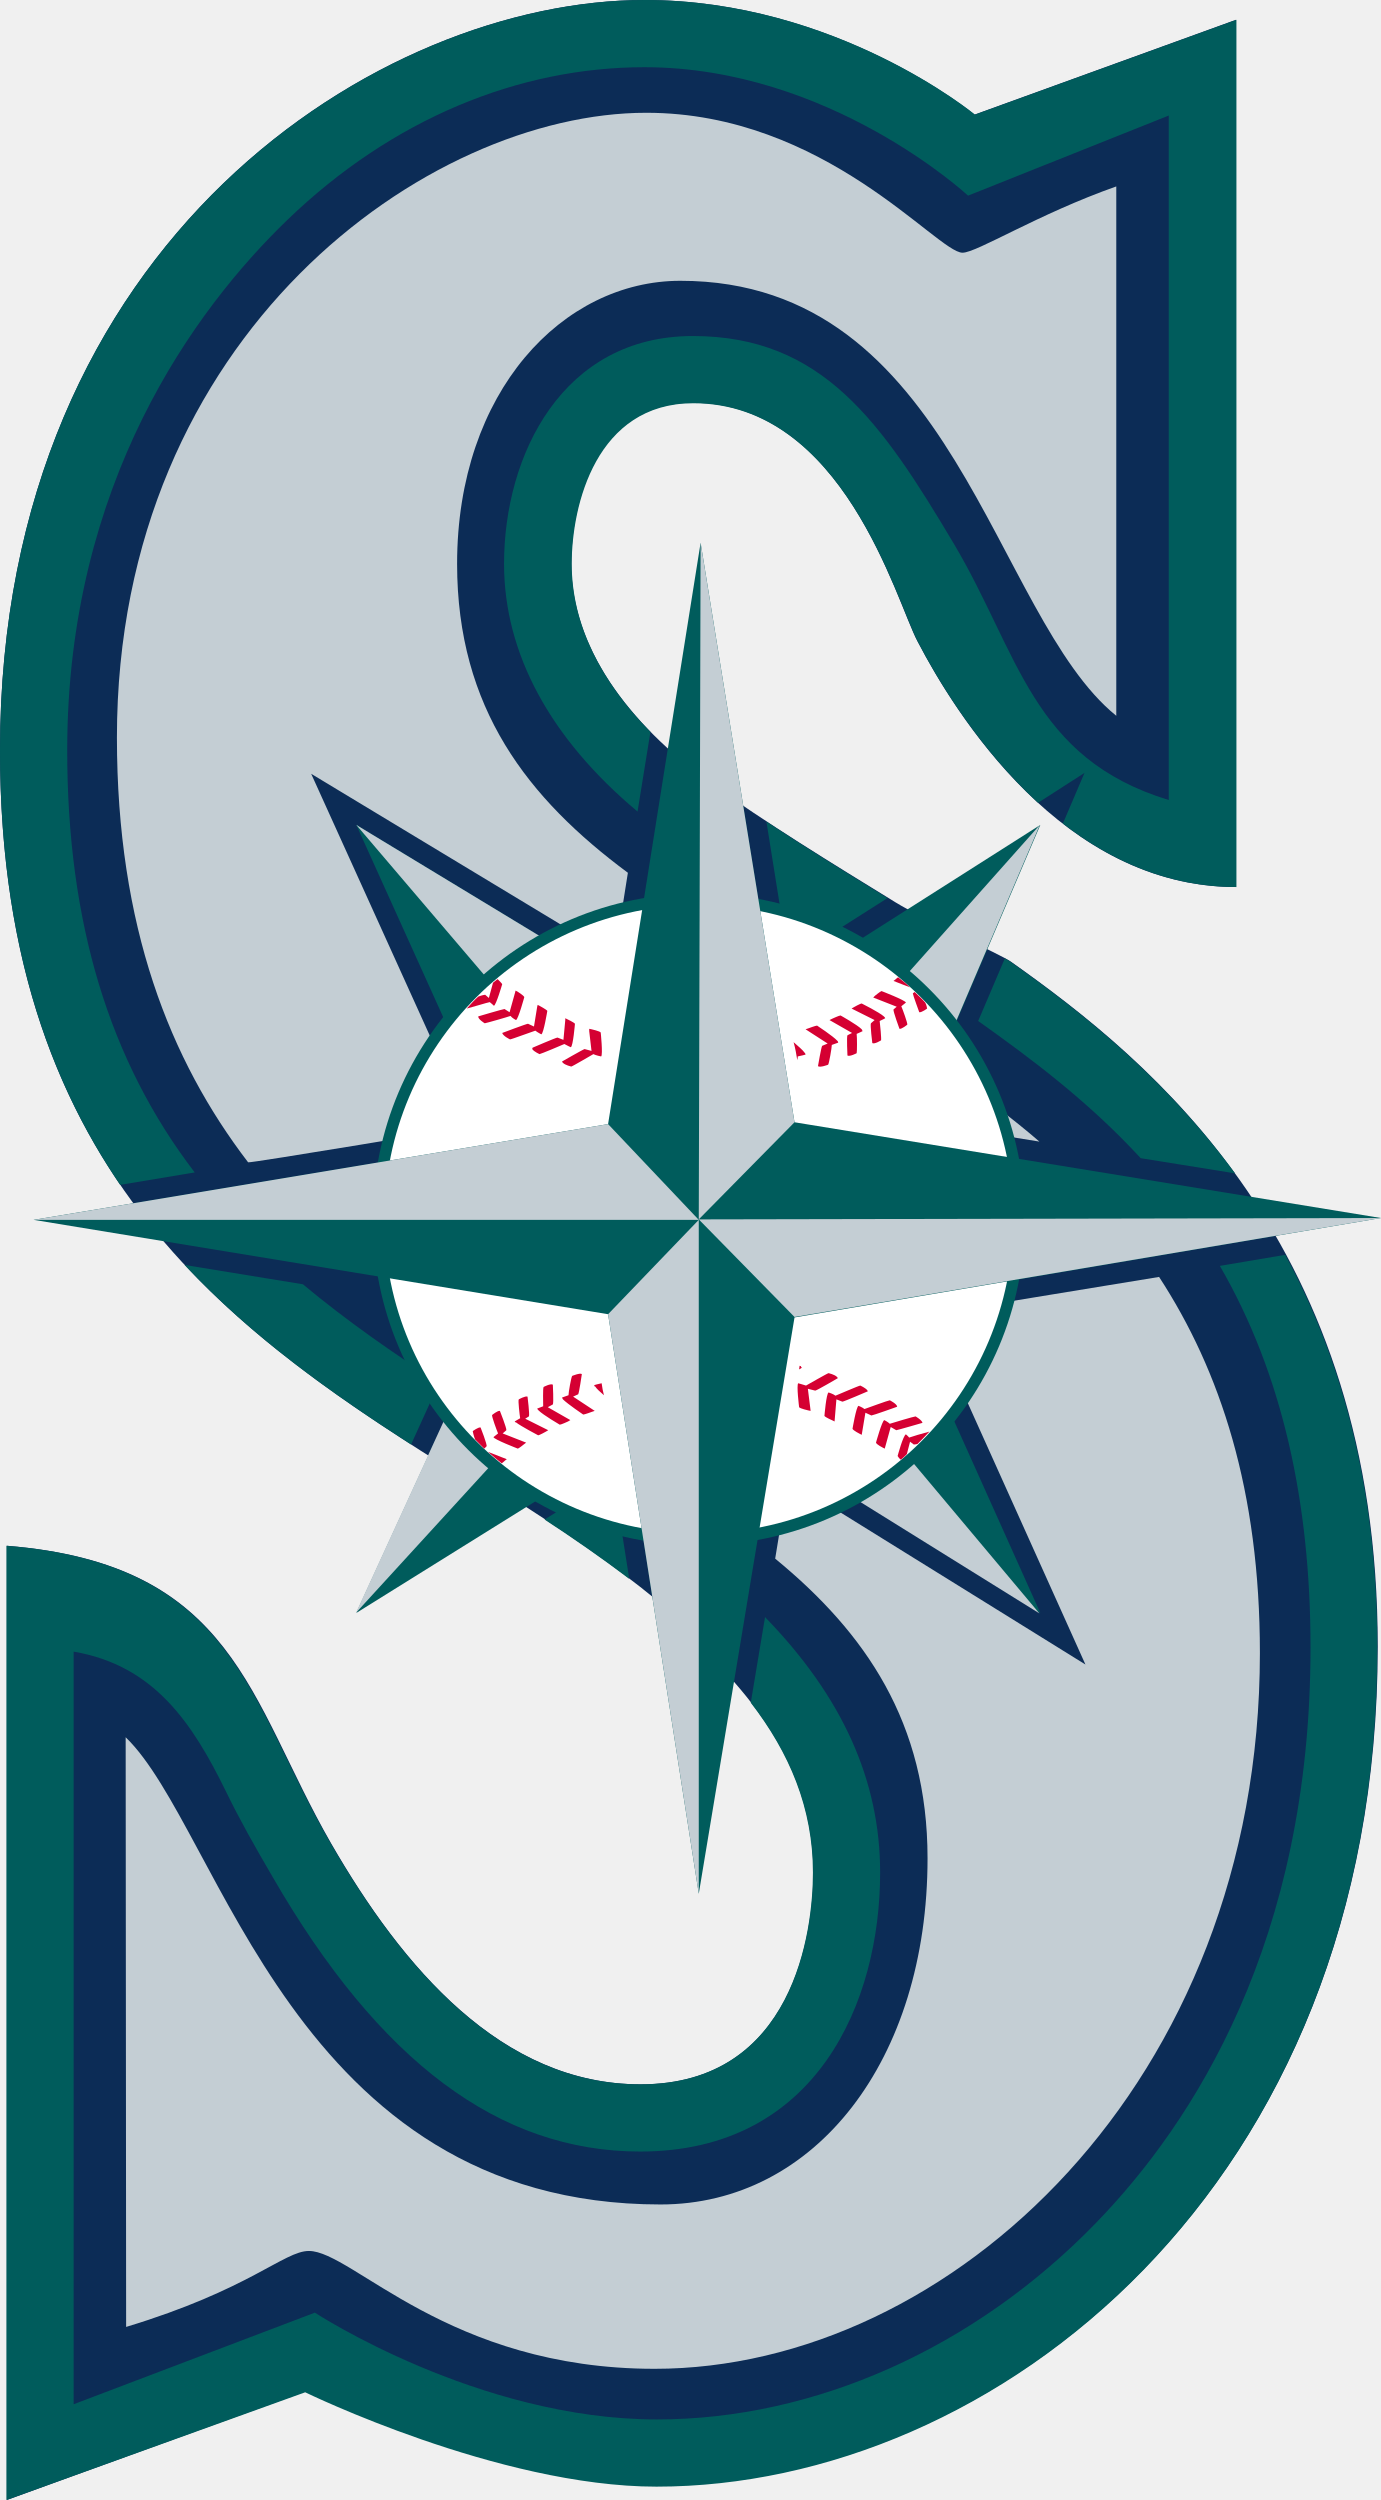
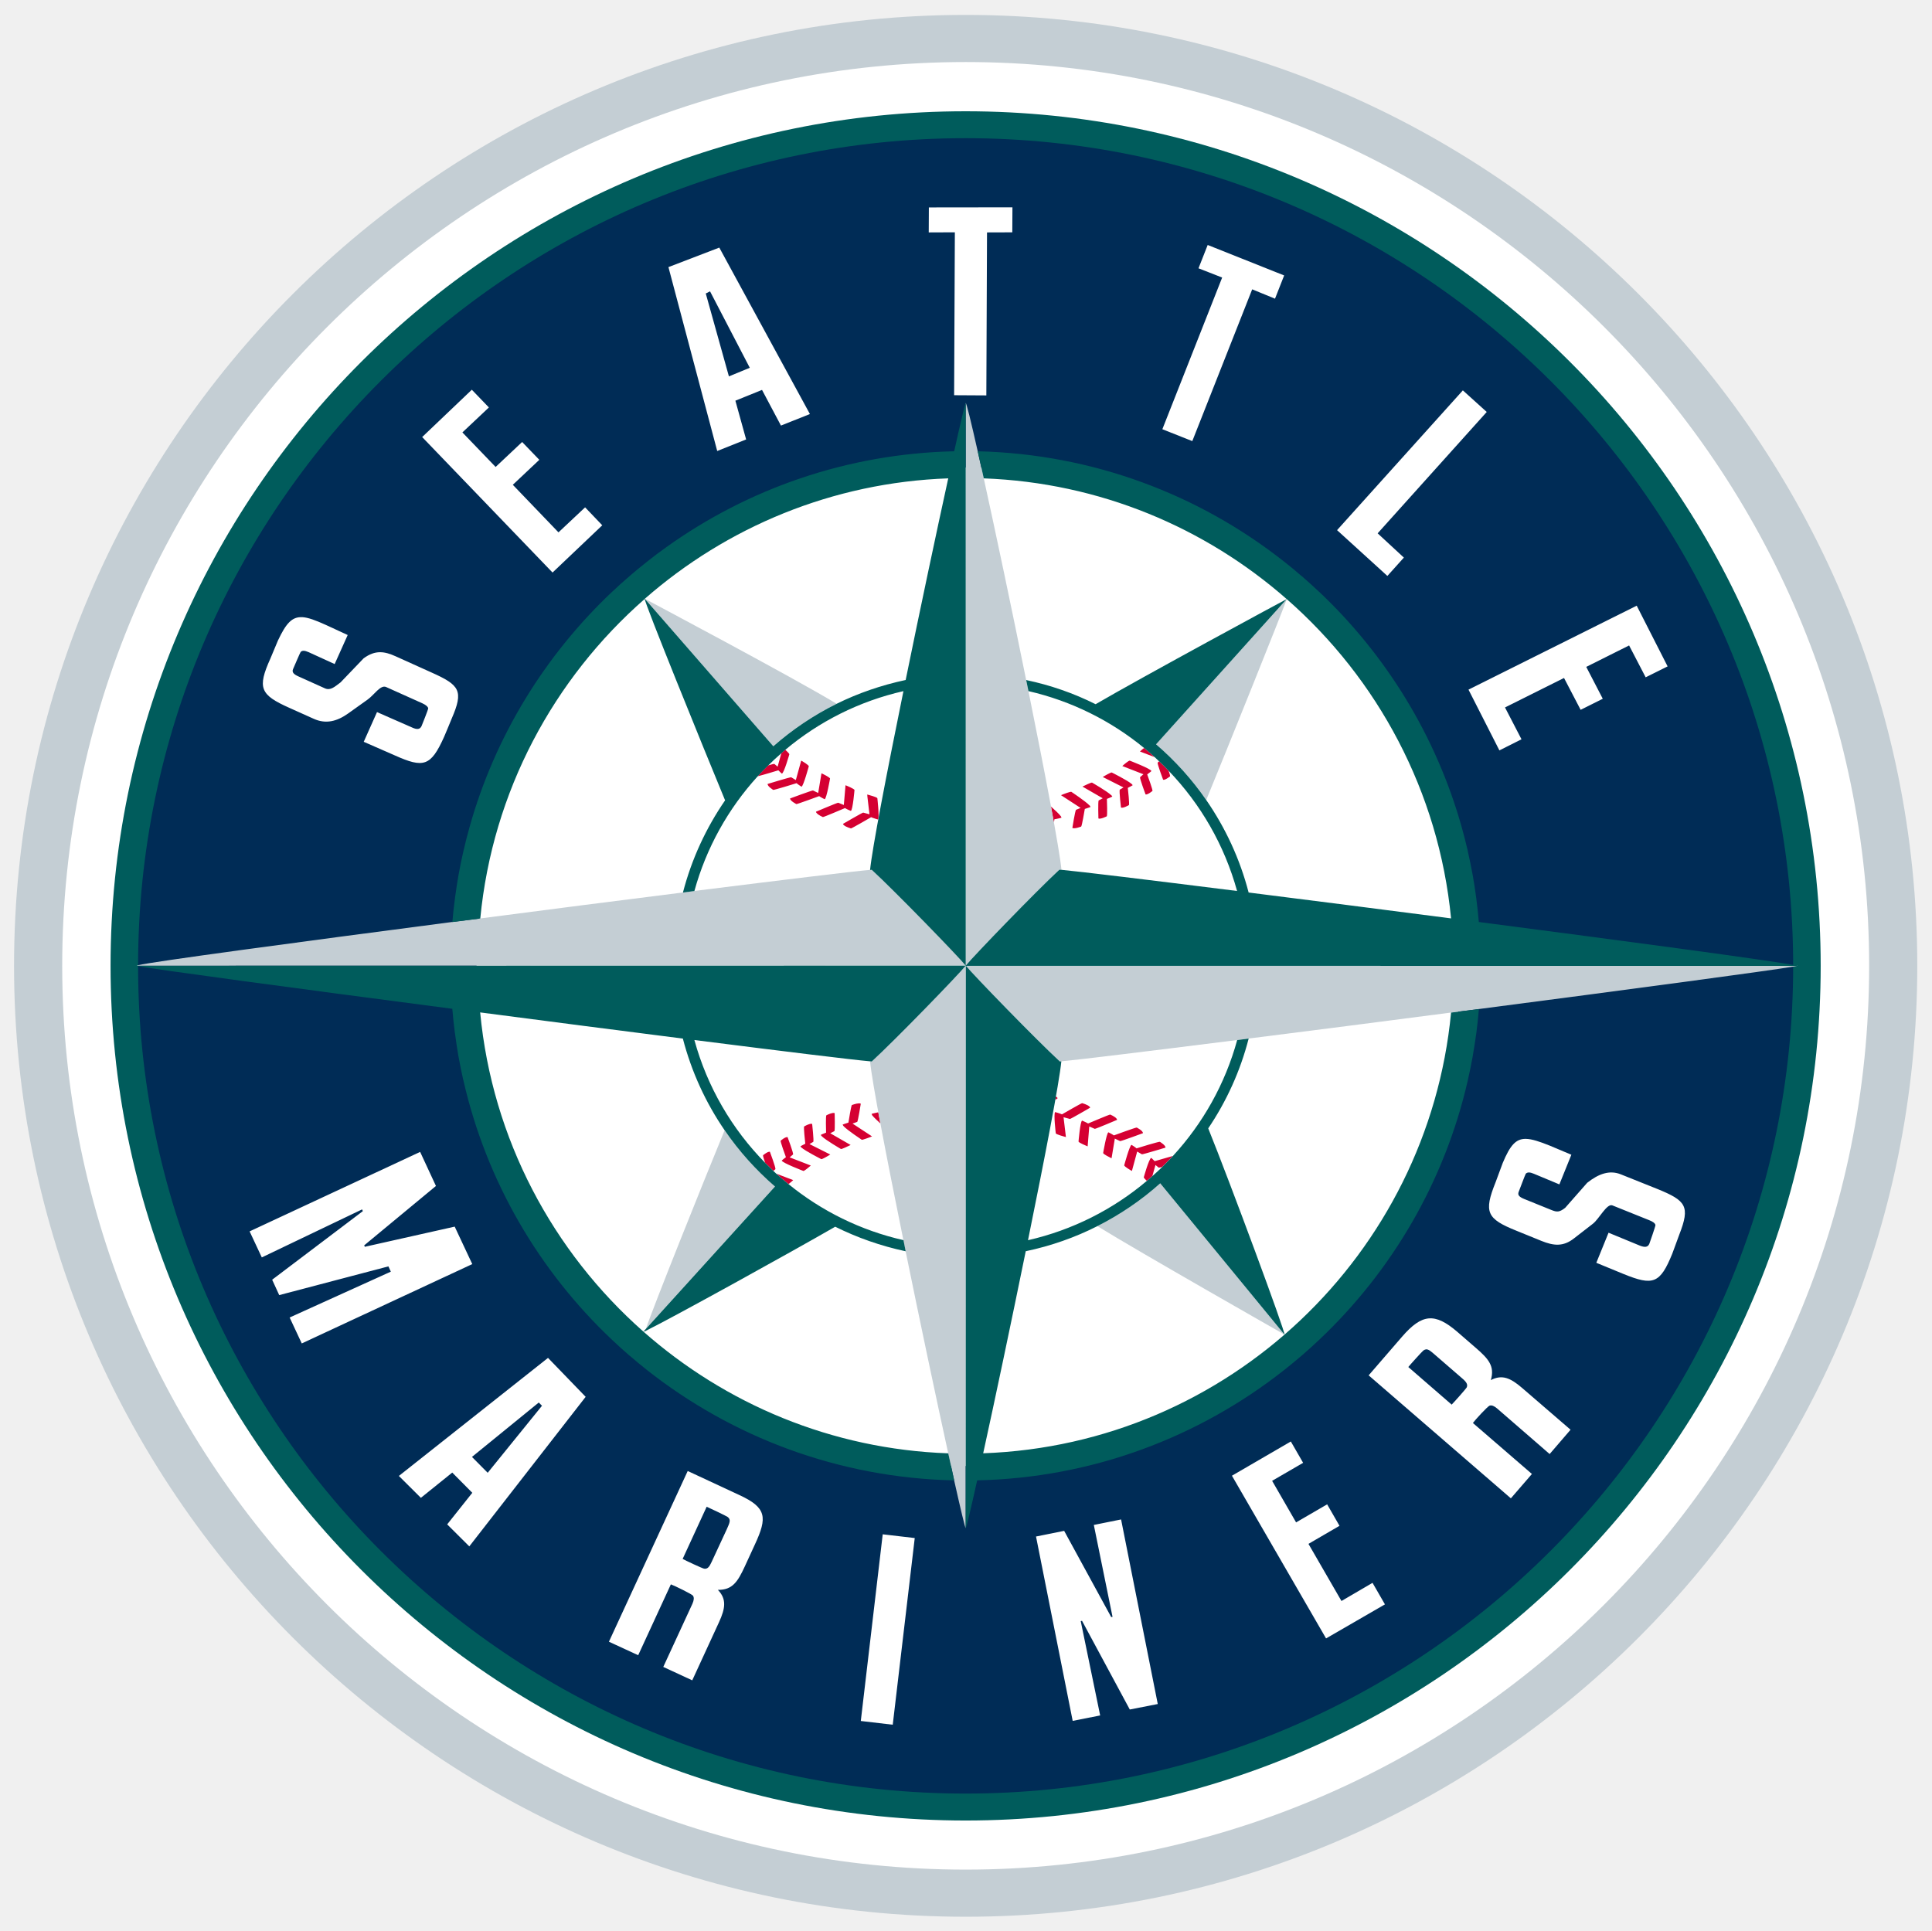
- <svg xmlns="http://www.w3.org/2000/svg" version="1.1" id="svg23675" x="0px" y="0px" width="300px" height="543.1px" viewBox="0 0 300 543.1" style="enable-background:new 0 0 300 543.1;" xml:space="preserve">
-   <style type="text/css">
- 	.st0{fill:#0C2C56;}
- 	.st1{fill:#005C5C;}
- 	.st2{fill:#C4CED4;}
- 	.st3{fill:#FFFFFF;}
- 	.st4{fill:#D50032;}
- </style>
-   <g>
-     <path id="path23679" class="st0" d="M1.5,335.8c49.6,4,52.5,33.4,70.4,64.6c15.6,27.1,37.1,52.4,67.3,52.4   c33.4,0,37.5-33.5,37.5-46c0-19.5-9.9-35.2-24.8-49.2c-2.4-2.2-6.4-7.7-9-9.8c-10.1-8.3-21.7-16.1-33.9-23.8   c-3.3-2.1-5.1-1-8.5-3.1C52.2,290.6,0,256.2,0,163C0,51.8,82.8,0,140,0c41.6,0,71.7,24.9,71.7,24.9l56.8-20.6v188.4   c-37.6,0-60.9-37.5-69.2-53.4c-4.7-8.9-16.1-51.8-48.8-51.8c-21.1,0-26.4,22-26.4,34.9c0,18,12.1,34.6,30.4,47.8   c11.5,8.3,26,17.2,40,25.8c6.7,4.1,22.8,11.3,25.1,12.9c30.5,21.6,79.7,61.3,79.7,148.8c0,117.7-83.4,182.3-156.6,182.3   c-34.3,0-76.3-20.5-76.3-20.5L1.5,543.1L1.5,335.8L1.5,335.8z" />
-     <g id="g23681">
-       <path id="path23683" class="st1" d="M192.8,195.1c-8.9-5.5-18-11.1-26.3-16.6l3.1,19.4c3.2,2,6.4,4,9.5,5.9L192.8,195.1z     M89.3,313.8l6.1-13.4C85.5,294,75.4,287,65.8,279l-25.7-4.2C54.8,290.5,72,302.7,89.3,313.8z M133.5,322.7    c-0.5-0.4-1.1-0.7-1.6-1.1l-13.6,8.5c6.4,4.2,12.6,8.5,18.4,12.9L133.5,322.7z" />
-       <path id="path23685" class="st1" d="M265,275c13.6,23.5,19.7,51.4,19.7,82.9c0,63.7-25.4,103.2-46.7,125.1    c-26.3,27.1-61,42.6-95.3,42.6c-38.9,0-74.3-23.2-74.3-23.2l-52.4,19.9V358.8c17.5,3,25.8,15.5,33.1,30.4c2.9,6,6.3,12,10.1,18.5    c23.2,40.2,49.3,59.7,79.9,59.7c38.4,0,52.1-32.6,52.1-60.6c0-20-8.2-38.2-25-55.5l-3.1,18.6c8.4,10.9,13.5,22.9,13.5,36.9    c0,12.5-4,46-37.5,46c-30.2,0-51.6-25.3-67.3-52.4c-18-31.1-20.8-60.6-70.4-64.6v207.3l64.9-23.4c0,0,42,20.5,76.3,20.5    c73.2,0,156.6-64.6,156.6-182.3c0-35.7-8.2-63.5-20-85.3L265,275L265,275z M219.6,209c-0.3-0.2-0.7-0.5-1.3-0.8l-5.8,13.6    c11.1,7.9,23.8,17.3,35.3,29.8l20.5,3.3C252.6,233.5,234,219.2,219.6,209z M42.3,254.7c-18.6-24.3-27.7-54.3-27.7-91.7    c0-58.1,27.7-95.8,47.8-115.2c22.8-22,50.3-33.2,77.6-33.2c40.3,0,70.3,27.9,70.3,27.9l43.6-17.4v148.7    c-29.8-9.1-32.5-31.8-46.7-55.7C191.5,91.7,178.7,73,150.5,73c-28.2,0-41,25.7-41,49.5c0,19.4,10,37.9,29,53.8l2.8-17.3    c-10.7-10.9-17.1-23.3-17.1-36.5c0-12.9,5.4-34.9,26.4-34.9c32.6,0,44.1,42.9,48.8,51.8c4.4,8.5,13.2,23.1,26.1,35l10.1-6.5    l-4.7,11c10.3,8,22.9,13.8,37.7,13.8V4.3l-56.8,20.6c0,0-30.1-24.9-71.7-24.9C82.8,0,0,51.8,0,163c0,41.5,10.4,71.3,26.1,94.4    C26.1,257.4,42.3,254.7,42.3,254.7z" />
+ <svg xmlns="http://www.w3.org/2000/svg" height="200.88" width="201" version="1.1" viewBox="0 0 201 200.877">
+   <g transform="translate(137.56 -429.34)">
+     <g transform="matrix(1.0661 0 0 1.0661 4.0082 -36.558)">
+       <path d="m-131.42 531.27c0 51.175 41.658 92.811 92.865 92.811s92.865-41.636 92.865-92.811c0-51.173-41.658-92.804-92.865-92.804s-92.865 41.63-92.865 92.804" fill="#c4ced4" />
+       <path d="m-126.72 531.27c0-48.639 39.546-88.205 88.162-88.205 48.618 0 88.171 39.566 88.171 88.205 0 48.641-39.553 88.211-88.171 88.211-48.616 0-88.162-39.569-88.162-88.211" fill="#fff" />
+       <path d="m-38.558 447.87c-46.008 0-83.444 37.405-83.444 83.404 0 45.994 37.436 83.415 83.444 83.415s83.442-37.421 83.442-83.415c0-45.999-37.434-83.404-83.442-83.404" fill="#005c5c" />
+       <path d="m-38.558 612.06c-44.526 0-80.758-36.236-80.758-80.782 0-44.54 36.232-80.782 80.758-80.782 44.528 0 80.758 36.241 80.758 80.782 0 44.546-36.23 80.782-80.758 80.782" fill="#002c56" />
+       <path d="m104.3 25.885-8.156 0.01-0.012 2.438 2.549-0.01-0.072 15.9 3.144 0.018 0.066-15.908 2.467-0.008 0.014-2.439zm19.053 3.676-0.896 2.275 2.309 0.902-5.836 14.803 2.922 1.16 5.844-14.812 2.227 0.912 0.893-2.268-7.461-2.973zm-47.66 0.254-4.963 1.904 4.76 17.947 2.822-1.125-1.049-3.785 2.6-1.051 1.846 3.481 2.826-1.127-8.842-16.244zm-0.904 4.268 3.879 7.463-2.037 0.838-2.258-8.09 0.416-0.211zm-23.246 9.604-4.846 4.619 12.723 13.223 4.852-4.611-1.674-1.752-2.598 2.441-4.457-4.641 2.586-2.438-1.676-1.74-2.588 2.436-3.242-3.371 2.586-2.436-1.666-1.73zm96.711 0.064-12.275 13.641 4.91 4.469 1.609-1.791-2.559-2.367 10.646-11.846l-2.33-2.106zm-48.25 7.521a48 48.727 0 0 0 -48 48.729 48 48.727 0 0 0 48 48.73 48 48.727 0 0 0 48 -48.73 48 48.727 0 0 0 -48 -48.729zm65.215 13.492-16.414 8.193 3.016 5.93 2.156-1.084-1.609-3.107 5.76-2.877 1.621 3.109 2.16-1.08-1.613-3.111 4.182-2.092 1.617 3.109 2.141-1.065-3.016-5.926zm-130.24 1.122c-0.985-0.048-1.565 0.599-2.352 2.269-0.034 0.089-0.693 1.663-0.742 1.77-1.292 2.872-0.999 3.538 1.848 4.809l2.387 1.072c1.18 0.532 2.267 0.256 3.371-0.535l1.9-1.357c0.615-0.44 1.242-1.45 1.781-1.215l3.547 1.594c0.335 0.157 0.525 0.309 0.568 0.48 0.022 0.085-0.61 1.642-0.645 1.73-0.157 0.355-0.461 0.367-0.932 0.148l-3.42-1.502-1.295 2.9 3.016 1.32c2.827 1.267 3.527 1.086 4.826-1.803 0.052-0.1 0.697-1.669 0.738-1.773 1.185-2.729 0.796-3.276-1.973-4.512l-3.48-1.571c-1.088-0.492-1.992-0.652-3.141 0.195l-2.246 2.344c-0.579 0.431-0.978 0.814-1.514 0.588l-2.602-1.172c-0.451-0.201-0.664-0.405-0.514-0.729 0.033-0.072 0.687-1.609 0.734-1.658 0.168-0.163 0.395-0.145 0.789 0.027l2.529 1.156 1.273-2.834-2.113-0.977c-1.013-0.46-1.75-0.739-2.341-0.768zm119.42 50.915c-0.986-0.013-1.538 0.648-2.252 2.35-0.04 0.098-0.654 1.772-0.695 1.877-1.182 2.943-0.862 3.577 2.031 4.74l2.428 0.988c1.202 0.485 2.135 0.59 3.197-0.248l1.84-1.426c0.601-0.463 1.363-2.011 1.902-1.787l3.609 1.451c0.34 0.139 0.546 0.278 0.59 0.465 0.022 0.08-0.559 1.726-0.594 1.824-0.147 0.355-0.447 0.375-0.932 0.184l-3.051-1.258-1.193 2.936 2.66 1.094c2.872 1.167 3.559 0.953 4.75-1.978 0.036-0.105 0.659-1.774 0.691-1.879 1.075-2.762 0.66-3.302-2.15-4.445l-3.547-1.42c-1.106-0.449-2.176-0.065-3.295 0.82l-2.148 2.443c-0.57 0.442-0.805 0.431-1.355 0.207l-2.633-1.066c-0.469-0.192-0.684-0.374-0.547-0.707 0.034-0.078 0.646-1.716 0.688-1.762 0.159-0.168 0.409-0.159 0.785 0l2.496 1.041 1.17-2.894-2.074-0.875c-1.032-0.415-1.78-0.666-2.371-0.674zm-107.9 1.273-16.641 7.756 1.19 2.541 9.787-4.686 0.074 0.17-8.85 6.693 0.688 1.502 10.656-2.803 0.236 0.514-9.875 4.475 1.184 2.531 16.639-7.744-1.715-3.656-8.77 1.967-0.064-0.137 7.004-5.799-1.543-3.324zm98.422 16.25c-0.831 0.076-1.631 0.667-2.602 1.789l-3.258 3.769 13.879 12.002 2.055-2.377-5.76-4.975c0.192-0.279 1.441-1.632 1.631-1.695 0.206-0.063 0.44 0.03 0.721 0.268l5.137 4.457 2.041-2.373-4.719-4.07c-1.146-0.988-1.964-1.345-3.062-0.773 0.398-1.355-0.213-2.064-1.467-3.148l-1.807-1.566c-1.097-0.942-1.958-1.382-2.789-1.307zm-0.27 3.022c0.241-0.028 0.478 0.176 0.881 0.529l2.664 2.307c0.416 0.353 0.555 0.594 0.438 0.871-0.074 0.148-1.277 1.496-1.471 1.686l-4.232-3.67c0.15-0.194 1.353-1.526 1.471-1.613 0.088-0.064 0.17-0.1 0.25-0.109zm-85.672 0.832-14.555 11.521 2.148 2.137 3.061-2.465 1.957 1.973-2.451 3.082 2.158 2.148 11.355-14.596-3.674-3.801zm-0.902 4.357 0.314 0.314-5.299 6.543-1.535-1.549 6.519-5.309zm73.391 3.801-5.748 3.342 9.185 15.879 5.746-3.322-1.211-2.102-3.031 1.772-3.221-5.576 3.029-1.762-1.205-2.096-3.031 1.762-2.34-4.057 3.027-1.756-1.201-2.084zm-58.857 2.881-7.689 16.662 2.857 1.318 3.188-6.916c0.313 0.107 2.055 0.954 2.16 1.107 0.119 0.194 0.097 0.428-0.055 0.783l-2.846 6.168 2.828 1.309 2.609-5.67c0.633-1.375 0.75-2.27-0.109-3.16 1.419 0.013 1.926-0.773 2.623-2.277l0.998-2.17c1.212-2.62 1.15-3.578-1.535-4.812l-5.029-2.342zm1.85 3.488c0.233 0.098 1.931 0.906 2.051 1 0.335 0.262 0.205 0.542-0.086 1.193l-1.482 3.195c-0.226 0.501-0.408 0.707-0.729 0.658-0.152-0.016-1.871-0.821-2.098-0.953l2.344-5.094zm40.441 1.24-2.66 0.537 1.826 8.973-0.131 0.018-4.59-8.414-2.746 0.553 3.578 17.992 2.682-0.529-1.897-9.207 0.127-0.029 4.66 8.656 2.731-0.535-3.58-18.014zm-23.261 1.45-2.139 18.22l3.117 0.365 2.147-18.219-3.125-0.365z" transform="translate(-138.29 431.36)" fill="#fff" />
+       <path d="m117.15 78.65c-0.13 0.094-0.246 0.203-0.246 0.203l-0.162 0.141 1.451 0.557c-0.342-0.309-0.69-0.609-1.043-0.9zm-35.02 0.174c-0.13 0.109-0.254 0.223-0.383 0.332l-0.361 1.32-0.32-0.268c-0.043-0.011-0.296 0.052-0.611 0.146-0.355 0.335-0.687 0.691-1.02 1.059 0.472-0.109 1.784-0.51 2.022-0.582 0.139 0.157 0.344 0.324 0.344 0.324 0.214-0.056 0.729-1.895 0.729-1.895-0.033-0.098-0.279-0.323-0.398-0.438zm33.613 1.06c-0.139 0.022-0.561 0.387-0.561 0.387l-0.16 0.143 2.062 0.803-0.33 0.284c-0.04 0.145 0.537 1.684 0.537 1.684 0.206 0.054 0.676-0.344 0.676-0.344 0.024-0.121-0.409-1.322-0.516-1.611 0.176-0.119 0.41-0.322 0.41-0.322-0.034-0.223-2.117-1.022-2.117-1.022zm-32.057 0.002-0.045 0.16-0.479 1.738-0.455-0.275c-0.114-0.013-2.297 0.652-2.297 0.652-0.031 0.235 0.549 0.582 0.549 0.582 0.105 0.011 2.042-0.58 2.275-0.656 0.176 0.161 0.486 0.344 0.486 0.344 0.192-0.083 0.709-2 0.709-2-0.058-0.148-0.592-0.461-0.592-0.461l-0.147-0.083zm34.924 0.064-0.141 0.135c-0.04 0.132 0.537 1.67 0.537 1.67 0.206 0.054 0.678-0.338 0.678-0.338 0.011-0.051-0.052-0.275-0.139-0.537-0.302-0.317-0.613-0.629-0.936-0.93zm-4.621 1.092c-0.128 0-0.668 0.318-0.668 0.318l-0.207 0.123 2.025 1.02-0.365 0.217c-0.072 0.13 0.117 1.744 0.117 1.744 0.197 0.105 0.777-0.238 0.777-0.238 0.061-0.109-0.079-1.419-0.109-1.68 0.204-0.094 0.471-0.256 0.471-0.256 0-0.029-0.029-0.064-0.082-0.107l0.01-0.01-0.031-0.014c-0.402-0.353-1.938-1.117-1.938-1.117zm-28.324 0.08-0.031 0.182-0.291 1.74-0.506-0.246c-0.109-0.011-2.236 0.781-2.236 0.781-0.009 0.237 0.615 0.549 0.615 0.549 0.109 0.002 2.063-0.721 2.223-0.777 0.195 0.141 0.539 0.303 0.539 0.303 0.192-0.094 0.523-2.027 0.523-2.027-0.076-0.139-0.676-0.428-0.676-0.428l-0.16-0.076zm26.402 0.908c-0.128-0.007-0.709 0.283-0.709 0.283l-0.225 0.105 1.98 1.143-0.4 0.213c-0.074 0.116-0.023 1.752-0.023 1.752 0.195 0.114 0.818-0.207 0.818-0.207 0.063-0.105 0.021-1.417 0.01-1.697 0.224-0.076 0.525-0.225 0.525-0.225 0-0.024-0.029-0.061-0.076-0.111l0.014-0.006-0.043-0.021c-0.4-0.387-1.871-1.228-1.871-1.228zm-24.061 0.26-0.01 0.176-0.15 1.748-0.547-0.219c-0.109 0-2.17 0.877-2.17 0.877 0 0.038 0.018 0.081 0.053 0.117 0.159 0.212 0.621 0.406 0.621 0.406 0.098 0 2.012-0.816 2.158-0.879 0.206 0.138 0.572 0.277 0.572 0.277 0.192-0.1 0.354-2.051 0.354-2.051-0.087-0.127-0.707-0.385-0.707-0.385l-0.174-0.068zm22.035 0.637c-0.128-0.015-0.766 0.234-0.766 0.234l-0.234 0.098 1.91 1.244-0.45 0.185c-0.087 0.098-0.352 1.76-0.352 1.76 0.179 0.139 0.859-0.127 0.859-0.127 0.083-0.094 0.31-1.492 0.354-1.719 0.226-0.065 0.557-0.191 0.557-0.191 0.002-0.025-0.027-0.069-0.072-0.119l0.021-0.012-0.053-0.025c-0.378-0.405-1.772-1.326-1.772-1.326zm-19.91 0.266 0.014 0.201 0.203 1.73-0.613-0.166c-0.107 0.016-1.973 1.102-1.973 1.102 0.007 0.045 0.04 0.075 0.072 0.109 0.186 0.192 0.713 0.334 0.713 0.334 0.094-0.013 1.841-1.023 1.961-1.096 0.235 0.103 0.666 0.225 0.666 0.225 0.165-0.141-0.057-2.086-0.057-2.084-0.094-0.118-0.801-0.303-0.801-0.303l-0.186-0.053zm17.93 1.174c0.098 0.554 0.196 1.075 0.283 1.57 0.031-0.141 0.04-0.265 0.053-0.328 0.244-0.031 0.686-0.15 0.686-0.15 0.009-0.02-0.013-0.065-0.051-0.117l0.018-0.01-0.031-0.021c-0.163-0.226-0.59-0.614-0.957-0.943zm-8.207 2.311s0.002 0.001 0.002 0.008c0-0.007-0.002-0.006-0.002-0.008zm8.682 25.984c-0.013 0.116-0.035 0.224-0.057 0.334 0.139-0.09 0.229-0.154 0.229-0.154-0.004-0.042-0.035-0.077-0.076-0.107-0.031-0.029-0.056-0.051-0.096-0.072zm2.566 0.654c-0.098 0.009-1.884 1.043-1.967 1.092-0.228-0.105-0.668-0.221-0.668-0.221-0.17 0.138 0.064 2.093 0.064 2.084 0.098 0.114 0.797 0.301 0.797 0.301l0.191 0.053-0.232-1.936 0.623 0.17c0.105-0.011 1.975-1.103 1.975-1.103-0.009-0.034-0.032-0.075-0.066-0.109h-0.006c-0.186-0.19-0.711-0.33-0.711-0.33zm-21.816 0.021c-0.27 0.015-0.658 0.164-0.658 0.164-0.072 0.09-0.298 1.479-0.334 1.713-0.233 0.065-0.566 0.195-0.566 0.195-0.002 0.022 0.098 0.158 0.098 0.158 0.385 0.404 1.773 1.324 1.773 1.324 0.118 0.009 0.762-0.238 0.762-0.238l0.236-0.094-1.9-1.248 0.459-0.17c0.078-0.101 0.344-1.766 0.344-1.766-0.045-0.035-0.123-0.044-0.213-0.039zm1.922 0.871c-0.239 0.042-0.645 0.15-0.645 0.15-0.009 0.029 0.009 0.071 0.053 0.123l-0.018 0.002 0.029 0.033c0.139 0.181 0.465 0.486 0.783 0.775-0.065-0.376-0.138-0.733-0.203-1.084zm-4.469 0.072c-0.257 0.043-0.6 0.223-0.6 0.223-0.067 0.101-0.034 1.42-0.025 1.691-0.223 0.081-0.514 0.215-0.514 0.215 0 0.033 0.107 0.15 0.107 0.15 0.4 0.385 1.861 1.234 1.861 1.234 0.128 0 0.717-0.289 0.717-0.289l0.225-0.105-1.988-1.145 0.408-0.211c0.065-0.119 0.021-1.75 0.021-1.75-0.051-0.028-0.127-0.028-0.213-0.014zm27.102 0.148c-0.105 0-2.041 0.828-2.158 0.873-0.212-0.13-0.588-0.281-0.588-0.281-0.186 0.098-0.346 2.051-0.346 2.051 0.085 0.13 0.719 0.389 0.719 0.389l0.17 0.074 0.16-1.941 0.539 0.232c0.11 0 2.174-0.879 2.174-0.879 0-0.042-0.022-0.083-0.055-0.121h0.008l-0.01-0.006c-0.161-0.203-0.613-0.391-0.613-0.391zm-29.293 0.914c-0.249 0.056-0.578 0.25-0.578 0.25-0.056 0.105 0.084 1.414 0.115 1.684-0.206 0.096-0.471 0.252-0.471 0.252 0.002 0.018 0.031 0.06 0.076 0.104l-0.004 0.002 0.016 0.01c0.385 0.344 1.951 1.139 1.951 1.139 0.13-0.009 0.666-0.33 0.666-0.33l0.205-0.123-2.029-1.02 0.373-0.221v-0.002c0.065-0.123-0.113-1.742-0.113-1.742-0.05-0.024-0.124-0.021-0.207-0.002zm31.879 0.354c-0.105-0.011-2.102 0.721-2.228 0.768-0.195-0.141-0.537-0.303-0.537-0.303-0.186 0.094-0.51 2.029-0.51 2.029 0.069 0.139 0.658 0.422 0.658 0.422l0.162 0.084 0.32-1.922 0.514 0.248c0.107 0.011 2.228-0.775 2.228-0.775 0.022-0.239-0.607-0.551-0.607-0.551zm-34.072 0.936c-0.214-0.051-0.674 0.348-0.674 0.348-0.031 0.118 0.409 1.32 0.514 1.609-0.172 0.116-0.408 0.332-0.408 0.332 0.033 0.214 2.117 1.014 2.117 1.014 0.139-0.025 0.561-0.398 0.561-0.398l0.158-0.133-2.064-0.797 0.336-0.287c0.042-0.141-0.539-1.688-0.539-1.688zm36.33 0.455c-0.107-0.024-2.029 0.559-2.273 0.641-0.177-0.157-0.494-0.342-0.494-0.342-0.197 0.085-0.713 2.004-0.713 2.004 0.063 0.147 0.602 0.457 0.602 0.457l0.152 0.086 0.514-1.893 0.465 0.27c0.107 0.011 2.297-0.654 2.297-0.654 0.022-0.233-0.549-0.568-0.549-0.568zm-38.047 0.973c-0.214-0.051-0.676 0.342-0.676 0.342-0.013 0.065 0.084 0.391 0.203 0.736 0.268 0.268 0.537 0.527 0.807 0.789l0.199-0.17c0.04-0.147-0.537-1.689-0.537-1.689zm39.314 0.41c-0.581 0.161-1.565 0.452-1.772 0.508-0.139-0.15-0.334-0.322-0.334-0.322-0.224 0.065-0.73 1.9-0.73 1.9 0.022 0.074 0.172 0.224 0.295 0.344 0.186-0.152 0.362-0.311 0.545-0.471l0.301-1.078 0.318 0.258c0.025 0.009 0.155-0.021 0.338-0.066 0.353-0.349 0.699-0.705 1.039-1.072zm-38.701 1.727c0.387 0.346 0.784 0.683 1.191 1.016 0.152-0.109 0.303-0.24 0.303-0.24l0.16-0.148-1.654-0.627z" transform="translate(-138.29 431.36)" fill="#d50032" />
+       <path d="m99.738 44.986 0.002 54.9c-0.72-0.895-6.834-7.196-9.174-9.357-0.045 0.011-0.108 0.011-0.162 0.02-1.687 0.145-8.422 0.969-17.145 2.057-0.366 0.051-0.743 0.094-1.117 0.148-6.061 0.762-12.98 1.645-19.779 2.535-0.914 0.107-1.822 0.23-2.727 0.344-15.287 1.996-29.291 3.88-30.668 4.219-0.074 0.016-0.119 0.036-0.117 0.051l80.887-0.014c-0.722 0.903-6.833 7.208-9.172 9.357-0.045 0-0.108-0.013-0.162-0.021 0.203 2.072 1.598 9.322 3.254 17.455 0.072 0.364 0.141 0.717 0.217 1.086 1.419 6.957 2.996 14.413 4.158 19.721 0.212 0.957 0.403 1.848 0.578 2.643 0.644 2.879 1.073 4.671 1.127 4.662l0.01-54.881h-0.021c0.002-0.004 0.012-0.014 0.018-0.023 0.004-0.002 0.014-0.012 0.016-0.018 0.816-0.99 6.812-7.204 9.119-9.34 0.054 0 0.129 0.012 0.205 0.012-0.204-2.074-1.583-9.323-3.223-17.443-0.076-0.357-0.148-0.713-0.223-1.08-1.403-6.942-2.97-14.368-4.139-19.684-0.206-0.956-0.409-1.841-0.59-2.644-0.655-2.912-1.098-4.725-1.172-4.703zm-31.324 19.098 12.547 14.395c1.857-1.634 3.932-3.032 6.176-4.144-4.061-2.472-18.723-10.25-18.723-10.25zm62.66 0.035-12.764 14.168c1.859 1.598 3.503 3.425 4.9 5.443 2.027-4.921 7.348-18.156 7.863-19.611zm49.727 35.758c0.051 0.02 0.083 0.03 0.096 0.033 0.02-0.004 0.037-0.008 0.037-0.008-0.027-0.005-0.071-0.015-0.133-0.025zm-81.041 0.033c0.785 0.954 6.833 7.188 9.16 9.336 0.043 0 0.1-0.012 0.152-0.012 1.663-0.152 8.405-0.978 17.156-2.078 0.367-0.049 0.741-0.094 1.119-0.145 6.053-0.764 12.953-1.647 19.754-2.537 0.91-0.118 1.816-0.228 2.717-0.344 14.608-1.902 28.091-3.706 30.666-4.137 0.163-0.033 0.285-0.053 0.359-0.074l-81.084-0.01zm-23.548 16.05c-1.987 4.83-6.979 17.274-7.676 19.369l12.588-13.881c-1.86-1.607-3.515-3.449-4.912-5.488zm42.508 5.176c-1.848 1.654-3.907 3.052-6.133 4.18 4.059 2.512 18.254 10.58 18.254 10.58l-12.121-14.76zm-49.953 14.266c-0.119 0.056-0.221 0.108-0.297 0.141-0.013 0.056-0.023 0.098-0.014 0.098 0 0 0.108-0.085 0.311-0.238z" transform="translate(-138.29 431.36)" fill="#c4ced4" />
+       <path d="m11.523 526.99c-0.065-0.765-0.15-1.54-0.248-2.302-0.004-0.029-0.009-0.052-0.011-0.078-0.098-0.758-0.217-1.5-0.346-2.24-0.009-0.033-0.02-0.067-0.022-0.107-0.138-0.733-0.288-1.464-0.451-2.193-0.007-0.033-0.018-0.065-0.02-0.096-0.17-0.729-0.357-1.46-0.557-2.181-0.002-0.011-0.011-0.024-0.013-0.043-2.492-8.896-7.378-16.81-13.922-22.989-0.007 0-0.009-0.009-0.02-0.011-0.537-0.505-1.079-1.001-1.636-1.484-0.018-0.011-0.033-0.029-0.051-0.031-0.557-0.487-1.118-0.956-1.698-1.408-0.013-0.009-0.024-0.022-0.04-0.031-8.263-6.508-18.609-10.475-29.866-10.742 0.181 0.804 0.384 1.688 0.59 2.644 11.3 0.416 21.602 4.792 29.563 11.783-0.013-0.011-14.159 7.635-18.649 10.259-2.119-1.064-4.396-1.859-6.776-2.358 0.074 0.367 0.147 0.724 0.223 1.08 4.209 0.965 8.057 2.899 11.287 5.552 0.353 0.291 0.702 0.59 1.042 0.899 0.143 0.13 0.282 0.268 0.422 0.402 0.322 0.3 0.632 0.613 0.934 0.928 3.124 3.248 5.445 7.266 6.674 11.725-8.672-1.088-15.386-1.902-17.138-2.065-0.076 0-0.15-0.011-0.204-0.011-2.307 2.135-8.303 8.35-9.119 9.34-0.002 0.005-0.011 0.016-0.014 0.018-0.005 0.009-0.016 0.02-0.018 0.024h0.022l-0.011 54.881c0.052 0.009 0.481-1.784 1.118-4.664 11.278-0.248 21.644-4.224 29.92-10.739 0.009-0.011 0.027-0.015 0.038-0.027 0.581-0.456 1.142-0.93 1.707-1.408 0.011-0.007 0.024-0.02 0.036-0.029 0.559-0.485 1.115-0.988 1.652-1.493 0.002-0.002 0.004-0.011 0.011-0.011 7.101-6.703 12.248-15.446 14.505-25.287 0.007-0.013 0.007-0.033 0.009-0.042 0.17-0.742 0.322-1.486 0.46-2.239 0.004-0.027 0.013-0.049 0.013-0.072 0.13-0.751 0.248-1.508 0.353-2.266 0.002-0.02 0.004-0.043 0.009-0.056 0.1-0.78 0.185-1.553 0.25-2.329-0.901 0.116-1.806 0.226-2.716 0.344-2.253 23.568-21.735 42.161-45.659 43.011 1.164-5.308 2.733-12.764 4.152-19.72 2.467-0.519 4.812-1.343 6.993-2.45 2.224-1.127 4.285-2.526 6.131-4.179l12.121 14.758c0.17-0.065-5.384-15.05-7.436-20.12 1.783-2.64 3.129-5.594 3.945-8.763-0.378 0.051-0.753 0.096-1.12 0.145-1.173 4.278-3.353 8.144-6.274 11.314-0.34 0.366-0.688 0.722-1.041 1.073-0.313 0.304-0.633 0.604-0.956 0.885-0.183 0.161-0.358 0.32-0.545 0.472-3.292 2.781-7.253 4.801-11.597 5.789 1.658-8.146 3.053-15.406 3.254-17.456-0.051 0-0.107 0.011-0.15 0.011-2.327-2.148-8.377-8.381-9.161-9.335l81.082 0.009h0.085s-0.011-0.002-0.031-0.009c-0.013-0.004-0.045-0.015-0.096-0.034-0.076-0.011-0.185-0.033-0.317-0.054-2.543-0.472-16.036-2.286-30.675-4.189v-0.007zm-22.464-2.872c-0.849-3.274-2.264-6.314-4.133-9.021-1.397-2.02-3.042-3.846-4.901-5.444l12.603-14.009 0.15-0.163c8.871 7.767 14.834 18.776 16.036 31.163-6.799-0.883-13.705-1.764-19.755-2.526m-77.71 11.354c0.065 0.784 0.15 1.56 0.248 2.333 0 0.013 0.002 0.033 0.011 0.047 0.098 0.769 0.215 1.52 0.346 2.286 0.007 0.013 0.009 0.033 0.011 0.052 0.138 0.762 0.29 1.508 0.461 2.257 0 0.009 0 0.013 0.009 0.02 2.248 9.859 7.404 18.615 14.516 25.32 0.545 0.516 1.095 1.019 1.661 1.504 0.009 0.009 0.022 0.013 0.033 0.022 0.561 0.483 1.129 0.959 1.712 1.415 0.011 0.013 0.018 0.016 0.029 0.025 8.283 6.517 18.66 10.494 29.942 10.741-0.176-0.794-0.367-1.685-0.581-2.642-11.379-0.398-21.754-4.823-29.748-11.879 0.011 0.009 0.067-0.011 0.185-0.065 0.076-0.034 0.179-0.085 0.299-0.141 2.472-1.223 13.882-7.523 18.231-10.031 2.155 1.071 4.459 1.882 6.877 2.396-0.076-0.367-0.143-0.722-0.215-1.086-4.18-0.946-8.001-2.847-11.217-5.467-0.407-0.333-0.804-0.67-1.191-1.015-0.096-0.094-0.186-0.179-0.281-0.268-0.27-0.264-0.537-0.521-0.804-0.791-3.247-3.297-5.654-7.411-6.911-11.991 8.723 1.107 15.459 1.935 17.147 2.079 0.054 0.007 0.118 0.018 0.161 0.018 2.34-2.15 8.455-8.459 9.175-9.358l-80.888 0.015c0 0.005 0.049 0.016 0.118 0.029 1.372 0.291 15.37 2.17 30.665 4.17v0.007zm22.498 2.901c0.843 3.243 2.233 6.263 4.079 8.951 1.397 2.039 3.051 3.88 4.912 5.489l-12.588 13.882-0.252 0.277c-8.828-7.787-14.756-18.779-15.931-31.152 6.801 0.89 13.718 1.783 19.78 2.554m27.605-62.022c-0.054-0.005-0.483 1.802-1.127 4.703h-0.011c-10.464 0.235-20.149 3.675-28.101 9.371-0.011 0.011-0.013 0.011-0.022 0.018-0.601 0.429-1.191 0.869-1.772 1.332-0.013 0.009-0.034 0.022-0.052 0.042-0.572 0.452-1.138 0.914-1.69 1.39-0.02 0.018-0.033 0.029-0.051 0.049-0.557 0.474-1.109 0.97-1.645 1.482-0.002 0-0.011 0.002-0.013 0.004-6.551 6.186-11.452 14.094-13.942 23.009-0.007 0.02-0.011 0.024-0.011 0.042-0.204 0.717-0.387 1.451-0.557 2.183-0.011 0.029-0.02 0.063-0.024 0.096-0.17 0.72-0.319 1.46-0.451 2.192-0.009 0.042-0.011 0.076-0.022 0.109-0.128 0.74-0.246 1.489-0.346 2.24-0.007 0.025-0.009 0.058-0.009 0.08-0.103 0.762-0.19 1.535-0.253 2.307-0.002 0-0.002 0.002-0.002 0.002 0.903-0.116 1.813-0.237 2.727-0.346 1.194-12.407 7.168-23.418 16.05-31.194-0.076 0.268 5.726 14.543 7.841 19.659-1.862 2.704-3.268 5.737-4.115 9 0.375-0.052 0.753-0.098 1.118-0.148 1.16-4.22 3.304-8.044 6.175-11.193 0.333-0.366 0.668-0.72 1.021-1.057 0.418-0.418 0.851-0.813 1.292-1.2 0.128-0.107 0.253-0.224 0.384-0.331 3.279-2.754 7.21-4.749 11.528-5.729-1.654 8.122-3.051 15.375-3.256 17.455 0.054-0.009 0.118-0.009 0.163-0.02 2.34 2.163 8.455 8.464 9.173 9.358l-0.002-54.901zm-5.863 27.024c-2.365 0.505-4.629 1.281-6.737 2.324-2.244 1.113-4.318 2.51-6.176 4.144l-12.543-14.393c7.979-6.986 18.293-11.354 29.612-11.754-1.164 5.31-2.736 12.731-4.155 19.679" fill="#005c5c" />
    </g>
-     <g id="g23687">
-       <path id="path23689" class="st2" d="M102.3,244.7l-34.7-76.6l65.9,39.8l2.9-18.3c-21.7-16.1-37.1-35.7-37.1-67.1    c0-37.5,23-61.5,48.5-61.5c59.7,0,67.8,72.7,94.7,94.5v-115c-17,6-30.3,14.4-33.4,14.4c-5.5,0-29.8-30.4-68.7-30.4    c-47.5,0-115,48.1-115,135.7c0,41.1,11.5,70.1,28.5,92.3C53.9,252.8,102.3,244.7,102.3,244.7z M207.3,233.9l-4.4,10.4l22.9,3.7    C219.9,242.9,213.7,238.3,207.3,233.9L207.3,233.9z M83.2,281.8c5.1,4,10.3,7.7,15.6,11.3l3.7-8.1L83.2,281.8z M202.4,285.5    l0.1,2.1l33.3,74l-64.6-40.1l-2.8,17.1c19.6,16.1,33.1,35.6,33.1,65.1c0,43.8-24.4,75.2-58,75.2c-79.9,0-95.5-81.5-116.2-101.5    l0.1,128.1c26.8-8.1,34.3-16.5,39.7-16.5c9.5,0,30.2,25.6,75.1,25.6c64.2,0,131.5-62.1,131.5-155.5c0-35.3-8.6-61.3-21.9-81.7    L202.4,285.5L202.4,285.5z" />
-     </g>
-     <path id="path23691" class="st1" d="M77.4,179.2l30.7,67.9l-0.4,37.2l-30.3,66.1l62.1-38.7l21.9-1.5l64.6,40.2l-27.7-61.7   l-2.2-39.4l29.9-70.1L169.7,215l-29.6,2.2" />
-     <path id="path23693" class="st2" d="M77.4,179.2l48.5,56.9l-18.3,48.2l-30.3,66.1l51.4-56.2l32.5,16.1l64.6,40.2L167.5,281   l28.5-31.7l29.9-70.1l-53.3,59.9l-32.5-21.9" />
-     <path id="path23695" class="st1" d="M222.6,264.9c0,39.1-31.7,70.8-70.8,70.8S81,304.1,81,264.9c0-39.1,31.7-70.8,70.8-70.8   S222.6,225.8,222.6,264.9L222.6,264.9z" />
-     <path id="path23697" class="st3" d="M220.1,264.9c0,37.7-30.5,68.2-68.3,68.2c-37.7,0-68.3-30.5-68.3-68.2   c0-37.7,30.6-68.3,68.3-68.3C189.5,196.7,220.1,227.3,220.1,264.9z" />
-     <g id="g23699">
-       <path id="path23701" class="st4" d="M107.3,218.5c0.5-0.2,1.8-4.7,1.8-4.7c-0.1-0.2-0.7-0.8-1-1.1c-0.3,0.2-0.6,0.5-1,0.8    l-0.9,3.3l-0.8-0.7c-0.1,0-0.7,0.1-1.5,0.4c-0.9,0.8-1.7,1.7-2.5,2.6c1.2-0.3,4.4-1.3,5-1.4C106.8,218,107.3,218.5,107.3,218.5" />
-       <path id="path23703" class="st4" d="M112.1,221.6c0.5-0.2,1.8-5,1.8-5c-0.2-0.4-1.5-1.2-1.5-1.2l-0.4-0.2l-0.1,0.4l-1.2,4.3    l-1.1-0.7c-0.3,0-5.7,1.6-5.7,1.6c-0.1,0.6,1.4,1.5,1.4,1.5c0.2,0,5.1-1.4,5.6-1.6C111.3,221.2,112.1,221.6,112.1,221.6     M110.8,225.8c0.3,0,5.1-1.8,5.5-1.9c0.5,0.4,1.3,0.8,1.3,0.8c0.5-0.2,1.3-5.1,1.3-5.1c-0.2-0.3-1.7-1.1-1.7-1.1l-0.4-0.2    l-0.1,0.4l-0.7,4.3l-1.3-0.6c-0.3,0-5.6,2-5.6,2C109.3,225.1,110.8,225.8,110.8,225.8 M115.7,228c0.4,0.5,1.5,1,1.5,1    c0.2,0,5-2,5.4-2.2c0.5,0.3,1.4,0.7,1.4,0.7c0.5-0.2,0.9-5.1,0.9-5.1c-0.2-0.3-1.7-1-1.7-1l-0.4-0.2l0,0.4l-0.4,4.3l-1.3-0.5    c-0.3,0-5.4,2.2-5.4,2.2C115.6,227.8,115.6,227.9,115.7,228 M122.1,230.6c0,0.1,0.1,0.2,0.2,0.3h0c0.5,0.5,1.8,0.8,1.8,0.8    c0.2,0,4.6-2.6,4.8-2.7c0.6,0.3,1.7,0.5,1.7,0.5c0.4-0.4-0.1-5.2-0.1-5.2c-0.2-0.3-2-0.7-2-0.7l-0.5-0.1l0,0.5l0.5,4.3l-1.5-0.4    C126.8,227.9,122.1,230.6,122.1,230.6 M173.2,230.3c0.1-0.4,0.1-0.7,0.1-0.8c0.6-0.1,1.7-0.4,1.7-0.4c0-0.1-0.1-0.2-0.1-0.3h0    l-0.1-0.1c-0.4-0.6-1.5-1.5-2.4-2.3C172.8,227.8,173,229.1,173.2,230.3 M178.6,227.2c-0.2,0.3-0.9,4.4-0.9,4.4    c0.4,0.4,2.2-0.3,2.2-0.3c0.2-0.2,0.8-3.7,0.8-4.3c0.6-0.2,1.4-0.5,1.4-0.5c0-0.1-0.1-0.2-0.1-0.3l0,0l-0.1-0.1    c-0.9-1-4.4-3.3-4.4-3.3c-0.3,0-1.9,0.6-1.9,0.6l-0.6,0.2l4.8,3.1 M184.1,224.9c-0.2,0.3,0,4.4,0,4.4c0.5,0.3,2-0.5,2-0.5    c0.1-0.3,0.1-3.5,0-4.2c0.5-0.2,1.3-0.6,1.3-0.6c0-0.1-0.1-0.1-0.2-0.3h0.1l-0.1-0.1c-1-1-4.6-3-4.6-3c-0.3,0-1.8,0.7-1.8,0.7    l-0.6,0.3l4.9,2.8 M189.2,222.3c-0.2,0.3,0.3,4.3,0.3,4.3c0.5,0.3,1.9-0.6,1.9-0.6c0.1-0.3-0.2-3.5-0.3-4.2    c0.5-0.2,1.2-0.6,1.2-0.6c0-0.1-0.1-0.2-0.2-0.3h0l-0.1-0.1c-1-0.9-4.8-2.8-4.8-2.8c-0.3,0-1.7,0.8-1.7,0.8l-0.5,0.3l5,2.5     M194.1,219.3c-0.1,0.4,1.3,4.2,1.3,4.2c0.5,0.1,1.7-0.9,1.7-0.9c0.1-0.3-1-3.3-1.3-4c0.4-0.3,1-0.8,1-0.8    c-0.1-0.5-5.3-2.5-5.3-2.5c-0.3,0.1-1.4,1-1.4,1l-0.4,0.4l5.1,2L194.1,219.3z M199.7,219.9c0.5,0.1,1.7-0.8,1.7-0.8    c0-0.1-0.1-0.7-0.4-1.3c-0.7-0.8-1.5-1.5-2.3-2.3l-0.4,0.3C198.3,216.1,199.7,219.9,199.7,219.9 M194.1,213.1l3.6,1.4    c-0.8-0.8-1.7-1.5-2.6-2.2c-0.3,0.2-0.6,0.5-0.6,0.5 M196.8,311.6c-0.6,0.2-1.8,4.7-1.8,4.7c0.1,0.2,0.4,0.6,0.7,0.8    c0.5-0.4,0.9-0.8,1.3-1.2l0.7-2.7l0.8,0.6c0.1,0,0.4,0,0.8-0.1c0.9-0.9,1.7-1.7,2.6-2.7c-1.5,0.4-3.9,1.1-4.4,1.3    C197.3,312,196.8,311.6,196.8,311.6" />
-       <path id="path23705" class="st4" d="M198.9,307.7c-0.3,0-5,1.4-5.6,1.6c-0.4-0.4-1.2-0.8-1.2-0.8c-0.5,0.2-1.8,4.9-1.8,4.9    c0.1,0.4,1.5,1.1,1.5,1.1l0.4,0.2l1.3-4.7l1.2,0.7c0.2,0,5.7-1.6,5.7-1.6C200.3,308.5,198.9,307.7,198.9,307.7 M193.3,304.2    c-0.3,0-5.2,1.8-5.5,1.9c-0.5-0.4-1.3-0.7-1.3-0.7c-0.5,0.2-1.3,5-1.3,5c0.2,0.4,1.6,1.1,1.6,1.1l0.4,0.2l0.8-4.8l1.3,0.6    c0.3,0,5.6-1.9,5.6-1.9C194.9,305,193.3,304.2,193.3,304.2 M188.4,302L188.4,302L188.4,302c-0.4-0.5-1.5-1-1.5-1    c-0.3,0-5.1,2.1-5.4,2.2c-0.5-0.4-1.5-0.7-1.5-0.7c-0.5,0.2-0.9,5.1-0.9,5.1c0.2,0.3,1.8,1,1.8,1l0.4,0.2l0.4-4.8l1.3,0.5    c0.3,0,5.4-2.2,5.4-2.2C188.6,302.3,188.5,302.2,188.4,302 M182,299.4c0-0.1-0.1-0.2-0.2-0.3h0h0c-0.5-0.5-1.8-0.8-1.8-0.8    c-0.2,0-4.7,2.6-4.9,2.7c-0.6-0.2-1.7-0.5-1.7-0.5c-0.4,0.4,0.2,5.2,0.2,5.2c0.2,0.3,2,0.7,2,0.7l0.5,0.1l-0.6-4.8l1.6,0.4    C177.4,302.1,182,299.4,182,299.4 M174,296.8L174,296.8c-0.1,0-0.2-0.1-0.3-0.1c0,0.3-0.1,0.5-0.1,0.8c0.4-0.2,0.6-0.4,0.6-0.4    C174.1,297,174,297,174,296.8 M125.6,302.9c0.2-0.2,0.8-4.4,0.8-4.4c-0.4-0.3-2.1,0.4-2.1,0.4c-0.2,0.2-0.8,3.6-0.8,4.2    c-0.6,0.2-1.4,0.5-1.4,0.5c0,0.1,0.2,0.4,0.2,0.4c1,1,4.4,3.3,4.4,3.3c0.3,0,1.9-0.6,1.9-0.6l0.6-0.2l-4.7-3.1 M120.1,305.1    c0.2-0.3,0-4.3,0-4.3c-0.5-0.3-2,0.5-2,0.5c-0.2,0.2-0.1,3.5-0.1,4.2c-0.5,0.2-1.3,0.5-1.3,0.5c0,0.1,0.3,0.4,0.3,0.4    c1,1,4.6,3.1,4.6,3.1c0.3,0,1.8-0.7,1.8-0.7l0.5-0.3l-4.9-2.8 M114.9,307.7c0.2-0.3-0.3-4.3-0.3-4.3c-0.5-0.2-1.9,0.6-1.9,0.6    c-0.2,0.2,0.2,3.5,0.3,4.1c-0.5,0.3-1.2,0.7-1.2,0.7c0,0,0.1,0.1,0.2,0.2h0l0.1,0c1,0.8,4.8,2.8,4.8,2.8c0.3,0,1.7-0.8,1.7-0.8    l0.5-0.3l-5-2.5 M110,310.7c0.1-0.4-1.4-4.2-1.4-4.2c-0.5-0.1-1.7,0.9-1.7,0.9c-0.1,0.3,1,3.3,1.3,4c-0.4,0.3-1,0.8-1,0.8    c0.1,0.5,5.3,2.5,5.3,2.5c0.3-0.1,1.4-1,1.4-1l0.4-0.3l-5.1-2 M104.4,310.1c-0.5-0.1-1.7,0.8-1.7,0.8c0,0.1,0.2,1,0.5,1.8    c0.7,0.7,1.3,1.3,2,2l0.5-0.5C105.9,313.9,104.4,310.1,104.4,310.1 M110.1,317l-4.1-1.6c1,0.9,2,1.7,3,2.5    c0.4-0.3,0.7-0.6,0.7-0.6 M130.7,300.5c-0.6,0.1-1.6,0.4-1.6,0.4c0,0.1,0,0.2,0.1,0.3l0,0l0.1,0c0.3,0.5,1.1,1.2,1.9,1.9    C131,302.3,130.8,301.4,130.7,300.5" />
-     </g>
-     <path id="path23707" class="st1" d="M152.2,117.9l-20.1,126.3L7.3,265l124.8,20.5l19.7,125.9l20.8-125.2L300,264.6l-127.4-20.8" />
-     <path id="path23709" class="st2" d="M152.2,117.9l-0.4,147.1l-19.7-20.8L7.3,265l144.5,0l-19.7,20.5l19.7,125.9V264.9l20.8,21.2   L300,264.6l-148.2,0.3l20.8-21.1" />
  </g>
</svg>
